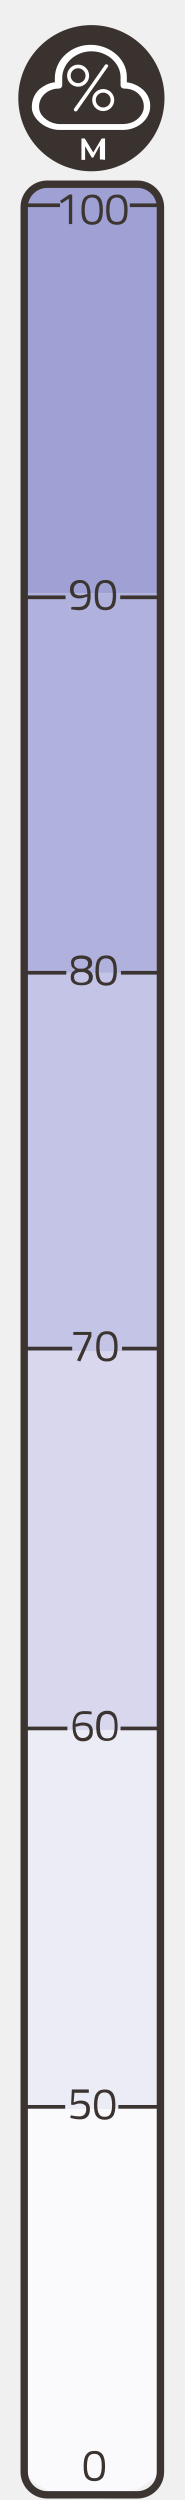
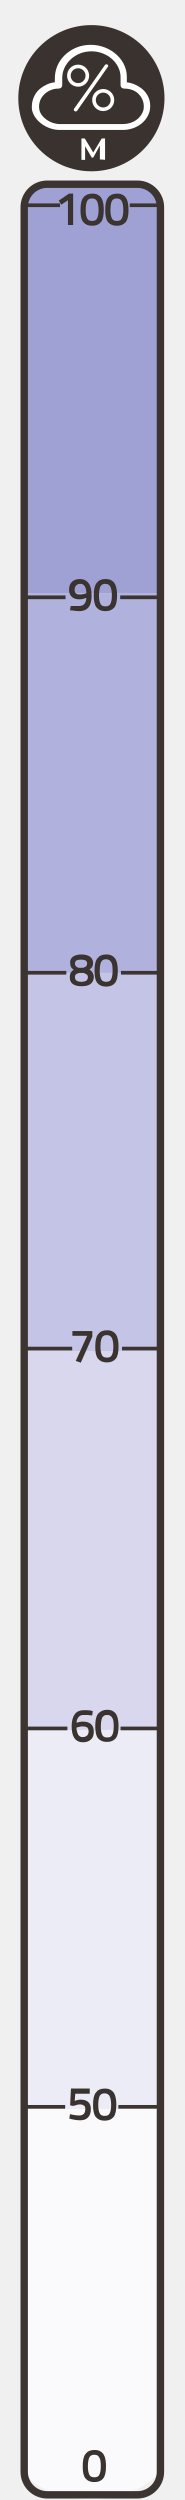
<svg xmlns="http://www.w3.org/2000/svg" xmlns:xlink="http://www.w3.org/1999/xlink" version="1.1" id="Livello_1" x="0px" y="0px" width="50px" height="677px" viewBox="0 0 48.7 677.2" style="enable-background:new 0 0 48.7 677.2;" xml:space="preserve">
  <style type="text/css">
- 	.st0{clip-path:url(#SVGID_00000039846302260393032220000012970815574539548069_);fill:#FAFAFD;}
- 	.st1{clip-path:url(#SVGID_00000095331347969984798020000000901204797291579062_);fill:#D8D7EE;}
- 	.st2{clip-path:url(#SVGID_00000088841894550341754560000005951564212119991691_);fill:#C4C5E6;}
- 	.st3{clip-path:url(#SVGID_00000048480450729235291400000012059688471200367505_);fill:#ECECF7;}
- 	.st4{clip-path:url(#SVGID_00000013883856804890961980000002614390541593417103_);fill:#B0B2DD;}
- 	.st5{clip-path:url(#SVGID_00000109718418214397845780000001286890782776214161_);fill:#9FA1D5;}
+ 	.st0{clip-path:url(#SVGID_00000113328559670011800060000005224188918699277239_);fill:#FAFAFD;}
+ 	.st1{clip-path:url(#SVGID_00000087405363410159640410000002343563744037217416_);fill:#D8D7EE;}
+ 	.st2{clip-path:url(#SVGID_00000129895457812899274520000012267351174770960816_);fill:#C4C5E6;}
+ 	.st3{clip-path:url(#SVGID_00000173144902733852965710000007922926027894266522_);fill:#ECECF7;}
+ 	.st4{clip-path:url(#SVGID_00000150790462982777237670000012506308704209379774_);fill:#B0B2DD;}
+ 	.st5{clip-path:url(#SVGID_00000109736124145307453850000011511168233301412249_);fill:#9FA1D5;}
	.st6{fill:#39322E;}
	.st7{fill:none;}
	.st8{fill:none;stroke:#3C3430;stroke-width:2;stroke-miterlimit:9.772;}
- 	.st9{fill:#3C3530;}
+ 	.st9{fill:#3C3530;stroke:#39322E;stroke-width:0.5;stroke-miterlimit:10;}
	.st10{fill:none;stroke:#3C3430;stroke-miterlimit:9.772;}
- 	.st11{fill:#3C3430;}
- 	.st12{fill:#3B3330;}
+ 	.st11{fill:#3C3430;stroke:#39322E;stroke-width:0.5;stroke-miterlimit:10;}
+ 	.st12{fill:#3B3330;stroke:#39322E;stroke-width:0.5;stroke-miterlimit:10;}
	.st13{fill:#FFFFFF;}
	.st14{fill:#FFFFFF;stroke:#FFFFFF;stroke-width:0.489;stroke-miterlimit:9.772;}
	.st15{fill:none;stroke:#FFFFFF;stroke-width:0.977;stroke-miterlimit:9.772;}
</style>
  <g>
    <g>
      <g>
        <g>
          <g>
            <g>
-               <defs>
-                 <path id="SVGID_1_" d="M42.5,668.6c-0.6,3.9-9.7,8.5-17.6,8.5l0,0c-7.8,0.4-18.7-3.8-18.7-8.5V55.2         c1.7-5.7,11.2-8.8,17.5-8.8l0,0c7.4,0,17,3.4,18.9,9.2V668.6L42.5,668.6z" />
-               </defs>
-               <clipPath id="SVGID_00000144312688595791116900000012238267833675157642_">
-                 <use xlink:href="#SVGID_1_" style="overflow:visible;" />
-               </clipPath>
-               <rect x="-2.7" y="571.2" style="clip-path:url(#SVGID_00000144312688595791116900000012238267833675157642_);fill:#FAFAFD;" width="54.1" height="112.9" />
+               <g>
+                 <defs>
+                   <path id="SVGID_1_" d="M42.5,668.6c-0.6,3.9-9.7,8.5-17.6,8.5l0,0c-7.8,0.4-18.7-3.8-18.7-8.5V55.2          c1.7-5.7,11.2-8.8,17.5-8.8l0,0c7.4,0,17,3.4,18.9,9.2L42.5,668.6L42.5,668.6z" />
+                 </defs>
+                 <clipPath id="SVGID_00000096020577828337834900000016979318043027982483_">
+                   <use xlink:href="#SVGID_1_" style="overflow:visible;" />
+                 </clipPath>
+                 <rect x="-2.7" y="571.2" style="clip-path:url(#SVGID_00000096020577828337834900000016979318043027982483_);fill:#FAFAFD;" width="54.1" height="112.9" />
+               </g>
            </g>
          </g>
        </g>
      </g>
      <g>
        <g>
          <g>
            <g>
-               <defs>
-                 <path id="SVGID_00000045579994541705425250000008494995007312594352_" d="M42.5,668.6c-0.6,3.9-9.7,8.5-17.6,8.5l0,0         c-7.8,0.4-18.7-3.8-18.7-8.5V55.2c1.7-5.7,11.2-8.8,17.5-8.8l0,0c7.4,0,17,3.4,18.9,9.2V668.6L42.5,668.6z" />
-               </defs>
-               <clipPath id="SVGID_00000117643985047917135980000013893541516068563610_">
-                 <use xlink:href="#SVGID_00000045579994541705425250000008494995007312594352_" style="overflow:visible;" />
-               </clipPath>
-               <rect x="-2.1" y="366" style="clip-path:url(#SVGID_00000117643985047917135980000013893541516068563610_);fill:#D8D7EE;" width="54.1" height="102.7" />
+               <g>
+                 <defs>
+                   <path id="SVGID_00000095304815978995820950000010171732834451836066_" d="M42.5,668.6c-0.6,3.9-9.7,8.5-17.6,8.5l0,0          c-7.8,0.4-18.7-3.8-18.7-8.5V55.2c1.7-5.7,11.2-8.8,17.5-8.8l0,0c7.4,0,17,3.4,18.9,9.2L42.5,668.6L42.5,668.6z" />
+                 </defs>
+                 <clipPath id="SVGID_00000011013822747009612020000010115145018096794784_">
+                   <use xlink:href="#SVGID_00000095304815978995820950000010171732834451836066_" style="overflow:visible;" />
+                 </clipPath>
+                 <rect x="-2.1" y="366" style="clip-path:url(#SVGID_00000011013822747009612020000010115145018096794784_);fill:#D8D7EE;" width="54.1" height="102.7" />
+               </g>
            </g>
          </g>
        </g>
      </g>
      <g>
        <g>
          <g>
            <g>
-               <defs>
-                 <path id="SVGID_00000085239322399740282290000005348104868485726852_" d="M42.5,668.6c-0.6,3.9-9.7,8.5-17.6,8.5l0,0         c-7.8,0.4-18.7-3.8-18.7-8.5V55.2c1.7-5.7,11.2-8.8,17.5-8.8l0,0c7.4,0,17,3.4,18.9,9.2V668.6L42.5,668.6z" />
-               </defs>
-               <clipPath id="SVGID_00000051371718186537268060000009788498120636809657_">
-                 <use xlink:href="#SVGID_00000085239322399740282290000005348104868485726852_" style="overflow:visible;" />
-               </clipPath>
-               <rect x="-2.1" y="263.3" style="clip-path:url(#SVGID_00000051371718186537268060000009788498120636809657_);fill:#C4C5E6;" width="54.1" height="102.7" />
+               <g>
+                 <defs>
+                   <path id="SVGID_00000158017769231070682170000004712093218169339264_" d="M42.5,668.6c-0.6,3.9-9.7,8.5-17.6,8.5l0,0          c-7.8,0.4-18.7-3.8-18.7-8.5V55.2c1.7-5.7,11.2-8.8,17.5-8.8l0,0c7.4,0,17,3.4,18.9,9.2L42.5,668.6L42.5,668.6z" />
+                 </defs>
+                 <clipPath id="SVGID_00000183955632313631303170000003768960862528590516_">
+                   <use xlink:href="#SVGID_00000158017769231070682170000004712093218169339264_" style="overflow:visible;" />
+                 </clipPath>
+                 <rect x="-2.1" y="263.3" style="clip-path:url(#SVGID_00000183955632313631303170000003768960862528590516_);fill:#C4C5E6;" width="54.1" height="102.7" />
+               </g>
            </g>
          </g>
        </g>
      </g>
      <g>
        <g>
          <g>
            <g>
-               <defs>
-                 <path id="SVGID_00000008137313380536459020000003328140434169758618_" d="M42.5,668.6c-0.6,3.9-9.7,8.5-17.6,8.5l0,0         c-7.8,0.4-18.7-3.8-18.7-8.5V55.2c1.7-5.7,11.2-8.8,17.5-8.8l0,0c7.4,0,17,3.4,18.9,9.2V668.6L42.5,668.6z" />
-               </defs>
-               <clipPath id="SVGID_00000018200341715791254420000010769621625721469595_">
-                 <use xlink:href="#SVGID_00000008137313380536459020000003328140434169758618_" style="overflow:visible;" />
-               </clipPath>
-               <rect x="-2.7" y="468.6" style="clip-path:url(#SVGID_00000018200341715791254420000010769621625721469595_);fill:#ECECF7;" width="54.1" height="102.7" />
+               <g>
+                 <defs>
+                   <path id="SVGID_00000136398090015216162610000003001075698412020134_" d="M42.5,668.6c-0.6,3.9-9.7,8.5-17.6,8.5l0,0          c-7.8,0.4-18.7-3.8-18.7-8.5V55.2c1.7-5.7,11.2-8.8,17.5-8.8l0,0c7.4,0,17,3.4,18.9,9.2L42.5,668.6L42.5,668.6z" />
+                 </defs>
+                 <clipPath id="SVGID_00000102521242824209333230000011828251799423085993_">
+                   <use xlink:href="#SVGID_00000136398090015216162610000003001075698412020134_" style="overflow:visible;" />
+                 </clipPath>
+                 <rect x="-2.7" y="468.6" style="clip-path:url(#SVGID_00000102521242824209333230000011828251799423085993_);fill:#ECECF7;" width="54.1" height="102.7" />
+               </g>
            </g>
          </g>
        </g>
      </g>
      <g>
        <g>
          <g>
            <g>
-               <defs>
-                 <path id="SVGID_00000118396317786829730140000012450765979903632787_" d="M42.5,668.6c-0.6,3.9-9.7,8.5-17.6,8.5l0,0         c-7.8,0.4-18.7-3.8-18.7-8.5V55.2c1.7-5.7,11.2-8.8,17.5-8.8l0,0c7.4,0,17,3.4,18.9,9.2V668.6L42.5,668.6z" />
-               </defs>
-               <clipPath id="SVGID_00000134229132395981042620000015510061508409143426_">
-                 <use xlink:href="#SVGID_00000118396317786829730140000012450765979903632787_" style="overflow:visible;" />
-               </clipPath>
-               <rect x="-2.1" y="160.8" style="clip-path:url(#SVGID_00000134229132395981042620000015510061508409143426_);fill:#B0B2DD;" width="54.1" height="102.7" />
+               <g>
+                 <defs>
+                   <path id="SVGID_00000091700133419486411130000006570951517097057418_" d="M42.5,668.6c-0.6,3.9-9.7,8.5-17.6,8.5l0,0          c-7.8,0.4-18.7-3.8-18.7-8.5V55.2c1.7-5.7,11.2-8.8,17.5-8.8l0,0c7.4,0,17,3.4,18.9,9.2L42.5,668.6L42.5,668.6z" />
+                 </defs>
+                 <clipPath id="SVGID_00000044169954895347337680000016219017775639553186_">
+                   <use xlink:href="#SVGID_00000091700133419486411130000006570951517097057418_" style="overflow:visible;" />
+                 </clipPath>
+                 <rect x="-2.1" y="160.8" style="clip-path:url(#SVGID_00000044169954895347337680000016219017775639553186_);fill:#B0B2DD;" width="54.1" height="102.7" />
+               </g>
            </g>
          </g>
        </g>
      </g>
      <g>
        <g>
          <g>
            <g>
-               <defs>
-                 <path id="SVGID_00000013164665839609384480000006375249136742228395_" d="M42.5,668.6c-0.6,3.9-9.7,8.5-17.6,8.5l0,0         c-7.8,0.4-18.7-3.8-18.7-8.5V55.2c1.7-5.7,11.2-8.8,17.5-8.8l0,0c7.4,0,17,3.4,18.9,9.2V668.6L42.5,668.6z" />
-               </defs>
-               <clipPath id="SVGID_00000106835610854187278530000000947782260891679677_">
-                 <use xlink:href="#SVGID_00000013164665839609384480000006375249136742228395_" style="overflow:visible;" />
-               </clipPath>
-               <polygon style="clip-path:url(#SVGID_00000106835610854187278530000000947782260891679677_);fill:#9FA1D5;" points="        -2.9,49.1 51.2,49.1 51.4,160.8 -2.7,160.8       " />
+               <g>
+                 <defs>
+                   <path id="SVGID_00000182506709604302628180000014953636443560757691_" d="M42.5,668.6c-0.6,3.9-9.7,8.5-17.6,8.5l0,0          c-7.8,0.4-18.7-3.8-18.7-8.5V55.2c1.7-5.7,11.2-8.8,17.5-8.8l0,0c7.4,0,17,3.4,18.9,9.2L42.5,668.6L42.5,668.6z" />
+                 </defs>
+                 <clipPath id="SVGID_00000028301618800120814430000016290364965933763248_">
+                   <use xlink:href="#SVGID_00000182506709604302628180000014953636443560757691_" style="overflow:visible;" />
+                 </clipPath>
+                 <polygon style="clip-path:url(#SVGID_00000028301618800120814430000016290364965933763248_);fill:#9FA1D5;" points="         -2.9,49.1 51.2,49.1 51.4,160.8 -2.7,160.8        " />
+               </g>
            </g>
          </g>
        </g>
      </g>
    </g>
  </g>
  <circle class="st6" cx="24.1" cy="26.6" r="19.8" />
  <rect x="11.1" y="632" class="st7" width="15.4" height="11.8" />
  <path class="st8" d="M36.6,675.8H12.1c-3.4,0-6.2-2.8-6.2-6.2V56.1c0-3.4,2.8-6.2,6.2-6.2h24.5c3.4,0,6.2,2.8,6.2,6.2v613.5  C42.8,673,40,675.8,36.6,675.8z" />
  <g>
-     <path class="st9" d="M18.9,52.8v7.9H18v-6.9l-2,1.3l-0.4-0.7l2.5-1.7H18.9z" />
-     <path class="st9" d="M24.3,52.7c0.7,0,1.2,0.1,1.6,0.4c0.9,0.5,1.3,1.8,1.3,3.8c0,1.4-0.2,2.5-0.7,3.1c-0.5,0.6-1.2,0.9-2.2,0.9   s-1.7-0.3-2.2-0.9c-0.5-0.6-0.7-1.6-0.7-3.1c0-1.5,0.2-2.6,0.7-3.2C22.6,53,23.4,52.7,24.3,52.7z M24.3,53.5   c-0.5,0-0.8,0.1-1.1,0.3c-0.6,0.4-0.9,1.4-0.9,3.1c0,1.2,0.2,2,0.5,2.5c0.3,0.5,0.8,0.7,1.5,0.7s1.2-0.2,1.5-0.7   c0.3-0.5,0.5-1.3,0.5-2.5s-0.2-2.1-0.5-2.6S25,53.5,24.3,53.5z" />
-     <path class="st9" d="M31,52.7c0.7,0,1.2,0.1,1.6,0.4c0.9,0.5,1.3,1.8,1.3,3.8c0,1.4-0.2,2.5-0.7,3.1c-0.5,0.6-1.2,0.9-2.2,0.9   s-1.7-0.3-2.2-0.9c-0.5-0.6-0.7-1.6-0.7-3.1c0-1.5,0.2-2.6,0.7-3.2C29.3,53,30.1,52.7,31,52.7z M31,53.5c-0.5,0-0.8,0.1-1.1,0.3   c-0.6,0.4-0.9,1.4-0.9,3.1c0,1.2,0.2,2,0.5,2.5c0.3,0.5,0.8,0.7,1.5,0.7s1.2-0.2,1.5-0.7c0.3-0.5,0.5-1.3,0.5-2.5s-0.2-2.1-0.5-2.6   S31.7,53.5,31,53.5z" />
+     <path class="st9" d="M18.9,52.8v7.9H18v-6.9l-2,1.3l-0.4-0.7l2.5-1.7h0.8V52.8z" />
+     <path class="st9" d="M24.3,52.7c0.7,0,1.2,0.1,1.6,0.4c0.9,0.5,1.3,1.8,1.3,3.8c0,1.4-0.2,2.5-0.7,3.1s-1.2,0.9-2.2,0.9   s-1.7-0.3-2.2-0.9c-0.5-0.6-0.7-1.6-0.7-3.1s0.2-2.6,0.7-3.2C22.6,53,23.4,52.7,24.3,52.7z M24.3,53.5c-0.5,0-0.8,0.1-1.1,0.3   c-0.6,0.4-0.9,1.4-0.9,3.1c0,1.2,0.2,2,0.5,2.5s0.8,0.7,1.5,0.7s1.2-0.2,1.5-0.7s0.5-1.3,0.5-2.5s-0.2-2.1-0.5-2.6   S25,53.5,24.3,53.5z" />
+     <path class="st9" d="M31,52.7c0.7,0,1.2,0.1,1.6,0.4c0.9,0.5,1.3,1.8,1.3,3.8c0,1.4-0.2,2.5-0.7,3.1S32,60.9,31,60.9   s-1.7-0.3-2.2-0.9c-0.5-0.6-0.7-1.6-0.7-3.1s0.2-2.6,0.7-3.2C29.3,53,30.1,52.7,31,52.7z M31,53.5c-0.5,0-0.8,0.1-1.1,0.3   c-0.6,0.4-0.9,1.4-0.9,3.1c0,1.2,0.2,2,0.5,2.5s0.8,0.7,1.5,0.7s1.2-0.2,1.5-0.7s0.5-1.3,0.5-2.5s-0.2-2.1-0.5-2.6   S31.7,53.5,31,53.5z" />
  </g>
  <line class="st10" x1="6.5" y1="55.6" x2="15.6" y2="55.6" />
  <line class="st10" x1="42.6" y1="55.6" x2="34.5" y2="55.6" />
  <g>
-     <path class="st11" d="M19.2,361.6v-0.8h4.9v1.2l-3,6.8l-0.9-0.3l3-6.6v-0.3H19.2z" />
-     <path class="st11" d="M28.3,360.6c0.7,0,1.2,0.1,1.6,0.4c0.9,0.5,1.3,1.8,1.3,3.8c0,1.4-0.2,2.5-0.7,3.1c-0.5,0.6-1.2,0.9-2.2,0.9   s-1.7-0.3-2.2-0.9c-0.5-0.6-0.7-1.6-0.7-3.1c0-1.5,0.2-2.6,0.7-3.2C26.6,360.9,27.3,360.6,28.3,360.6z M28.3,361.4   c-0.5,0-0.8,0.1-1.1,0.3c-0.6,0.4-0.9,1.4-0.9,3.1c0,1.2,0.2,2,0.5,2.5c0.3,0.5,0.8,0.7,1.5,0.7s1.2-0.2,1.5-0.7   c0.3-0.5,0.5-1.3,0.5-2.5s-0.2-2.1-0.5-2.6S29,361.4,28.3,361.4z" />
+     <path class="st11" d="M19.2,361.6v-0.8h4.9v1.2l-3,6.8l-0.9-0.3l3-6.6v-0.3L19.2,361.6L19.2,361.6z" />
+     <path class="st11" d="M28.3,360.6c0.7,0,1.2,0.1,1.6,0.4c0.9,0.5,1.3,1.8,1.3,3.8c0,1.4-0.2,2.5-0.7,3.1s-1.2,0.9-2.2,0.9   s-1.7-0.3-2.2-0.9s-0.7-1.6-0.7-3.1s0.2-2.6,0.7-3.2C26.6,360.9,27.3,360.6,28.3,360.6z M28.3,361.4c-0.5,0-0.8,0.1-1.1,0.3   c-0.6,0.4-0.9,1.4-0.9,3.1c0,1.2,0.2,2,0.5,2.5s0.8,0.7,1.5,0.7s1.2-0.2,1.5-0.7s0.5-1.3,0.5-2.5s-0.2-2.1-0.5-2.6   S29,361.4,28.3,361.4z" />
  </g>
  <line class="st10" x1="6.6" y1="365.3" x2="18.9" y2="365.3" />
  <line class="st10" x1="43" y1="365.3" x2="32.4" y2="365.3" />
  <g>
-     <path class="st11" d="M20.8,164.4c1.4,0,2.2-0.9,2.2-2.8c-0.8,0.3-1.5,0.5-2.1,0.5c-1.7,0-2.6-0.8-2.6-2.4c0-0.8,0.2-1.4,0.7-1.9   s1.2-0.7,2-0.7c1,0,1.7,0.4,2.2,1.1c0.5,0.7,0.7,1.8,0.7,3.2c0,1.4-0.3,2.4-0.8,3s-1.3,0.9-2.3,0.9c-0.6,0-1.2-0.1-1.9-0.2l-0.3,0   l0.1-0.7C19.4,164.4,20.1,164.4,20.8,164.4z M21,161.3c0.5,0,1.1-0.1,1.7-0.3l0.3-0.1c0-2-0.7-3-1.9-3c-0.6,0-1,0.2-1.3,0.5   c-0.3,0.3-0.5,0.8-0.5,1.3C19.3,160.8,19.8,161.3,21,161.3z" />
-     <path class="st11" d="M27.9,157.1c0.7,0,1.2,0.1,1.6,0.4c0.9,0.5,1.3,1.8,1.3,3.8c0,1.4-0.2,2.5-0.7,3.1c-0.5,0.6-1.2,0.9-2.2,0.9   s-1.7-0.3-2.2-0.9c-0.5-0.6-0.7-1.6-0.7-3.1c0-1.5,0.2-2.6,0.7-3.2C26.2,157.4,26.9,157.1,27.9,157.1z M27.9,157.9   c-0.5,0-0.8,0.1-1.1,0.3c-0.6,0.4-0.9,1.4-0.9,3.1c0,1.2,0.2,2,0.5,2.5c0.3,0.5,0.8,0.7,1.5,0.7s1.2-0.2,1.5-0.7   c0.3-0.5,0.5-1.3,0.5-2.5s-0.2-2.1-0.5-2.6S28.6,157.9,27.9,157.9z" />
+     <path class="st11" d="M20.8,164.4c1.4,0,2.2-0.9,2.2-2.8c-0.8,0.3-1.5,0.5-2.1,0.5c-1.7,0-2.6-0.8-2.6-2.4c0-0.8,0.2-1.4,0.7-1.9   s1.2-0.7,2-0.7c1,0,1.7,0.4,2.2,1.1c0.5,0.7,0.7,1.8,0.7,3.2s-0.3,2.4-0.8,3s-1.3,0.9-2.3,0.9c-0.6,0-1.2-0.1-1.9-0.2h-0.3l0.1-0.7   C19.4,164.4,20.1,164.4,20.8,164.4z M21,161.3c0.5,0,1.1-0.1,1.7-0.3l0.3-0.1c0-2-0.7-3-1.9-3c-0.6,0-1,0.2-1.3,0.5   s-0.5,0.8-0.5,1.3C19.3,160.8,19.8,161.3,21,161.3z" />
+     <path class="st11" d="M27.9,157.1c0.7,0,1.2,0.1,1.6,0.4c0.9,0.5,1.3,1.8,1.3,3.8c0,1.4-0.2,2.5-0.7,3.1s-1.2,0.9-2.2,0.9   s-1.7-0.3-2.2-0.9c-0.5-0.6-0.7-1.6-0.7-3.1s0.2-2.6,0.7-3.2C26.2,157.4,26.9,157.1,27.9,157.1z M27.9,157.9   c-0.5,0-0.8,0.1-1.1,0.3c-0.6,0.4-0.9,1.4-0.9,3.1c0,1.2,0.2,2,0.5,2.5s0.8,0.7,1.5,0.7s1.2-0.2,1.5-0.7s0.5-1.3,0.5-2.5   s-0.2-2.1-0.5-2.6S28.6,157.9,27.9,157.9z" />
  </g>
  <line class="st10" x1="6.1" y1="161.8" x2="17.1" y2="161.8" />
  <line class="st10" x1="42.5" y1="161.8" x2="31.9" y2="161.8" />
  <g>
-     <path class="st12" d="M24.9,663.9c0.7,0,1.2,0.1,1.6,0.4c0.9,0.5,1.3,1.8,1.3,3.8c0,1.4-0.2,2.5-0.7,3.1c-0.5,0.6-1.2,0.9-2.2,0.9   s-1.7-0.3-2.2-0.9c-0.5-0.6-0.7-1.6-0.7-3.1c0-1.5,0.2-2.6,0.7-3.2C23.2,664.2,23.9,663.9,24.9,663.9z M24.9,664.7   c-0.5,0-0.8,0.1-1.1,0.3c-0.6,0.4-0.9,1.4-0.9,3.1c0,1.2,0.2,2,0.5,2.5c0.3,0.5,0.8,0.7,1.5,0.7s1.2-0.2,1.5-0.7   c0.3-0.5,0.5-1.3,0.5-2.5s-0.1-2.1-0.5-2.6C26.1,664.9,25.6,664.7,24.9,664.7z" />
+     <path class="st12" d="M24.9,663.9c0.7,0,1.2,0.1,1.6,0.4c0.9,0.5,1.3,1.8,1.3,3.8c0,1.4-0.2,2.5-0.7,3.1s-1.2,0.9-2.2,0.9   s-1.7-0.3-2.2-0.9c-0.5-0.6-0.7-1.6-0.7-3.1s0.2-2.6,0.7-3.2C23.2,664.2,23.9,663.9,24.9,663.9z M24.9,664.7   c-0.5,0-0.8,0.1-1.1,0.3c-0.6,0.4-0.9,1.4-0.9,3.1c0,1.2,0.2,2,0.5,2.5s0.8,0.7,1.5,0.7s1.2-0.2,1.5-0.7s0.5-1.3,0.5-2.5   s-0.1-2.1-0.5-2.6C26.1,664.9,25.6,664.7,24.9,664.7z" />
  </g>
  <g>
-     <path class="st12" d="M24.1,464.4c-0.7-0.1-1.4-0.1-2.1-0.1c-0.7,0-1.2,0.2-1.6,0.7c-0.4,0.5-0.6,1.1-0.6,2l0.3-0.1   c0.2-0.1,0.5-0.1,0.8-0.2s0.6-0.1,0.9-0.1c1.8,0,2.7,0.8,2.7,2.5c0,0.8-0.2,1.5-0.7,1.9c-0.5,0.5-1.2,0.7-2,0.7   c-1.9,0-2.8-1.4-2.8-4.1c0-1.4,0.3-2.4,0.8-3.1c0.5-0.7,1.3-1,2.3-1c0.6,0,1.3,0,1.8,0.1l0.3,0.1L24.1,464.4z M21.8,467.4   c-0.3,0-0.6,0-0.9,0.1c-0.3,0.1-0.6,0.1-0.8,0.2l-0.3,0.1c0,0.9,0.2,1.6,0.5,2.2c0.3,0.5,0.8,0.8,1.4,0.8c0.6,0,1.1-0.2,1.4-0.5   c0.3-0.3,0.5-0.7,0.5-1.3c0-0.6-0.2-1-0.5-1.3C22.7,467.5,22.3,467.4,21.8,467.4z" />
-     <path class="st12" d="M28.3,463.4c0.7,0,1.2,0.1,1.6,0.4c0.9,0.5,1.3,1.8,1.3,3.8c0,1.4-0.2,2.5-0.7,3.1c-0.5,0.6-1.2,0.9-2.2,0.9   s-1.7-0.3-2.2-0.9c-0.5-0.6-0.7-1.6-0.7-3.1c0-1.5,0.2-2.6,0.7-3.2C26.6,463.8,27.4,463.4,28.3,463.4z M28.4,464.3   c-0.5,0-0.8,0.1-1.1,0.3c-0.6,0.4-0.9,1.4-0.9,3.1c0,1.2,0.2,2,0.5,2.5c0.3,0.5,0.8,0.7,1.5,0.7s1.2-0.2,1.5-0.7   c0.3-0.5,0.5-1.3,0.5-2.5s-0.1-2.1-0.5-2.6C29.5,464.5,29,464.3,28.4,464.3z" />
+     <path class="st12" d="M24.1,464.4c-0.7-0.1-1.4-0.1-2.1-0.1s-1.2,0.2-1.6,0.7s-0.6,1.1-0.6,2l0.3-0.1c0.2-0.1,0.5-0.1,0.8-0.2   s0.6-0.1,0.9-0.1c1.8,0,2.7,0.8,2.7,2.5c0,0.8-0.2,1.5-0.7,1.9c-0.5,0.5-1.2,0.7-2,0.7c-1.9,0-2.8-1.4-2.8-4.1   c0-1.4,0.3-2.4,0.8-3.1s1.3-1,2.3-1c0.6,0,1.3,0,1.8,0.1l0.3,0.1L24.1,464.4z M21.8,467.4c-0.3,0-0.6,0-0.9,0.1s-0.6,0.1-0.8,0.2   l-0.3,0.1c0,0.9,0.2,1.6,0.5,2.2c0.3,0.5,0.8,0.8,1.4,0.8s1.1-0.2,1.4-0.5s0.5-0.7,0.5-1.3c0-0.6-0.2-1-0.5-1.3   C22.7,467.5,22.3,467.4,21.8,467.4z" />
+     <path class="st12" d="M28.3,463.4c0.7,0,1.2,0.1,1.6,0.4c0.9,0.5,1.3,1.8,1.3,3.8c0,1.4-0.2,2.5-0.7,3.1s-1.2,0.9-2.2,0.9   s-1.7-0.3-2.2-0.9s-0.7-1.6-0.7-3.1s0.2-2.6,0.7-3.2C26.6,463.8,27.4,463.4,28.3,463.4z M28.4,464.3c-0.5,0-0.8,0.1-1.1,0.3   c-0.6,0.4-0.9,1.4-0.9,3.1c0,1.2,0.2,2,0.5,2.5s0.8,0.7,1.5,0.7s1.2-0.2,1.5-0.7s0.5-1.3,0.5-2.5s-0.1-2.1-0.5-2.6   C29.5,464.5,29,464.3,28.4,464.3z" />
  </g>
  <line class="st10" x1="6.2" y1="468.2" x2="17.6" y2="468.2" />
  <line class="st10" x1="42.6" y1="468.2" x2="32" y2="468.2" />
  <g>
    <path class="st13" d="M15.5,35.2h17.1c3.6,0,6.6-2.2,7.3-5.2c0.4-2-0.1-3.9-1.5-5.4c-1.2-1.2-2.9-2.1-4.7-2.3v-1.5   c0-5.2-5.3-9.2-10.9-8.6c-4.8,0.5-8.6,4.3-8.6,9v1.1c-1.5,0.1-3,0.9-4.1,1.8c-1.7,1.5-2.3,3.6-2.1,5.6   C8.6,32.8,12.1,35.2,15.5,35.2z M11.5,25.4c1-0.9,2.3-1.4,3.7-1.4c0.6,0,1-0.4,1-0.9v-2c0-3.8,3.5-7.2,7.9-7.2c4.3,0,7.9,3.2,7.9,7   v2.2c0,0.5,0.4,0.9,1,0.9c1.7,0,3.2,0.6,4.1,1.7c1,1.1,1.4,2.6,1.1,4.1c-0.6,2.2-2.8,3.8-5.5,3.8H15.5c-2.5,0-5.1-1.8-5.5-3.9   C9.7,28,10.3,26.5,11.5,25.4z" />
  </g>
  <g>
-     <path class="st12" d="M23.4,566.1v0.8h-3.9l-0.2,2.6c0.6-0.3,1.2-0.5,1.9-0.5c1.7,0,2.5,0.8,2.5,2.3c0,0.9-0.2,1.6-0.7,2.1   c-0.5,0.5-1.1,0.7-2,0.7c-0.7,0-1.4-0.1-2.2-0.3l-0.4-0.1l0.1-0.7c0.9,0.2,1.7,0.3,2.3,0.3s1.1-0.2,1.4-0.5   c0.3-0.3,0.5-0.8,0.5-1.4s-0.1-1-0.4-1.2s-0.7-0.4-1.2-0.4c-0.3,0-0.6,0-0.9,0.1c-0.3,0.1-0.6,0.2-0.7,0.2l-0.3,0.1l-0.6-0.1   l0.2-4.1H23.4z" />
-     <path class="st12" d="M27.7,566c0.7,0,1.2,0.1,1.6,0.4c0.9,0.5,1.3,1.8,1.3,3.8c0,1.4-0.2,2.5-0.7,3.1c-0.5,0.6-1.2,0.9-2.2,0.9   s-1.7-0.3-2.2-0.9c-0.5-0.6-0.7-1.6-0.7-3.1c0-1.5,0.2-2.6,0.7-3.2C26,566.3,26.7,566,27.7,566z M27.7,566.8   c-0.5,0-0.8,0.1-1.1,0.3c-0.6,0.4-0.9,1.4-0.9,3.1c0,1.2,0.2,2,0.5,2.5c0.3,0.5,0.8,0.7,1.5,0.7s1.2-0.2,1.5-0.7   c0.3-0.5,0.5-1.3,0.5-2.5s-0.2-2.1-0.5-2.6S28.4,566.8,27.7,566.8z" />
+     <path class="st12" d="M23.4,566.1v0.8h-3.9l-0.2,2.6c0.6-0.3,1.2-0.5,1.9-0.5c1.7,0,2.5,0.8,2.5,2.3c0,0.9-0.2,1.6-0.7,2.1   s-1.1,0.7-2,0.7c-0.7,0-1.4-0.1-2.2-0.3l-0.4-0.1l0.1-0.7c0.9,0.2,1.7,0.3,2.3,0.3s1.1-0.2,1.4-0.5s0.5-0.8,0.5-1.4s-0.1-1-0.4-1.2   s-0.7-0.4-1.2-0.4c-0.3,0-0.6,0-0.9,0.1s-0.6,0.2-0.7,0.2l-0.3,0.1l-0.6-0.1l0.2-4.1h4.6V566.1z" />
+     <path class="st12" d="M27.7,566c0.7,0,1.2,0.1,1.6,0.4c0.9,0.5,1.3,1.8,1.3,3.8c0,1.4-0.2,2.5-0.7,3.1s-1.2,0.9-2.2,0.9   s-1.7-0.3-2.2-0.9c-0.5-0.6-0.7-1.6-0.7-3.1s0.2-2.6,0.7-3.2C26,566.3,26.7,566,27.7,566z M27.7,566.8c-0.5,0-0.8,0.1-1.1,0.3   c-0.6,0.4-0.9,1.4-0.9,3.1c0,1.2,0.2,2,0.5,2.5s0.8,0.7,1.5,0.7s1.2-0.2,1.5-0.7s0.5-1.3,0.5-2.5s-0.2-2.1-0.5-2.6   S28.4,566.8,27.7,566.8z" />
  </g>
  <line class="st10" x1="5.6" y1="570.7" x2="17" y2="570.7" />
  <line class="st10" x1="41.9" y1="570.7" x2="31.4" y2="570.7" />
  <g>
-     <path class="st11" d="M19.3,259.3c0.5-0.3,1.2-0.5,2.1-0.5s1.6,0.2,2.1,0.5c0.5,0.3,0.8,0.9,0.8,1.5c0,0.5-0.1,0.9-0.3,1.1   c-0.2,0.3-0.5,0.5-1,0.7c0.5,0.2,0.8,0.5,1.1,0.8c0.2,0.3,0.4,0.7,0.4,1.2c0,1.5-1,2.3-3,2.3c-2,0-3-0.7-3-2.1c0-0.6,0.1-1,0.3-1.3   c0.2-0.3,0.6-0.6,1-0.8c-0.4-0.2-0.7-0.5-0.9-0.7c-0.2-0.3-0.3-0.7-0.3-1.1C18.5,260.2,18.8,259.7,19.3,259.3z M19.4,264.7   c0,1,0.7,1.5,2,1.5c1.3,0,2-0.5,2-1.5c0-0.4-0.1-0.7-0.4-0.9c-0.2-0.2-0.6-0.4-1-0.5h-1.3c-0.4,0.1-0.8,0.3-1,0.5   C19.5,263.9,19.4,264.3,19.4,264.7z M23.2,261c0-0.9-0.6-1.3-1.9-1.3s-1.9,0.4-1.9,1.3c0,0.4,0.1,0.6,0.3,0.9   c0.2,0.2,0.5,0.4,0.9,0.5h1.3c0.4-0.1,0.8-0.3,1-0.5C23.1,261.6,23.2,261.3,23.2,261z" />
-     <path class="st11" d="M28.1,258.8c0.7,0,1.2,0.1,1.6,0.4c0.9,0.5,1.3,1.8,1.3,3.8c0,1.4-0.2,2.5-0.7,3.1c-0.5,0.6-1.2,0.9-2.2,0.9   s-1.7-0.3-2.2-0.9c-0.5-0.6-0.7-1.6-0.7-3.1c0-1.5,0.2-2.6,0.7-3.2C26.4,259.1,27.1,258.8,28.1,258.8z M28.1,259.6   c-0.5,0-0.8,0.1-1.1,0.3c-0.6,0.4-0.9,1.4-0.9,3.1c0,1.2,0.2,2,0.5,2.5c0.3,0.5,0.8,0.7,1.5,0.7s1.2-0.2,1.5-0.7   c0.3-0.5,0.5-1.3,0.5-2.5s-0.1-2.1-0.5-2.6C29.3,259.9,28.8,259.6,28.1,259.6z" />
+     <path class="st11" d="M19.3,259.3c0.5-0.3,1.2-0.5,2.1-0.5s1.6,0.2,2.1,0.5s0.8,0.9,0.8,1.5c0,0.5-0.1,0.9-0.3,1.1   c-0.2,0.3-0.5,0.5-1,0.7c0.5,0.2,0.8,0.5,1.1,0.8c0.2,0.3,0.4,0.7,0.4,1.2c0,1.5-1,2.3-3,2.3s-3-0.7-3-2.1c0-0.6,0.1-1,0.3-1.3   c0.2-0.3,0.6-0.6,1-0.8c-0.4-0.2-0.7-0.5-0.9-0.7c-0.2-0.3-0.3-0.7-0.3-1.1C18.5,260.2,18.8,259.7,19.3,259.3z M19.4,264.7   c0,1,0.7,1.5,2,1.5s2-0.5,2-1.5c0-0.4-0.1-0.7-0.4-0.9c-0.2-0.2-0.6-0.4-1-0.5h-1.3c-0.4,0.1-0.8,0.3-1,0.5   C19.5,263.9,19.4,264.3,19.4,264.7z M23.2,261c0-0.9-0.6-1.3-1.9-1.3s-1.9,0.4-1.9,1.3c0,0.4,0.1,0.6,0.3,0.9   c0.2,0.2,0.5,0.4,0.9,0.5h1.3c0.4-0.1,0.8-0.3,1-0.5C23.1,261.6,23.2,261.3,23.2,261z" />
+     <path class="st11" d="M28.1,258.8c0.7,0,1.2,0.1,1.6,0.4c0.9,0.5,1.3,1.8,1.3,3.8c0,1.4-0.2,2.5-0.7,3.1s-1.2,0.9-2.2,0.9   s-1.7-0.3-2.2-0.9s-0.7-1.6-0.7-3.1s0.2-2.6,0.7-3.2C26.4,259.1,27.1,258.8,28.1,258.8z M28.1,259.6c-0.5,0-0.8,0.1-1.1,0.3   c-0.6,0.4-0.9,1.4-0.9,3.1c0,1.2,0.2,2,0.5,2.5s0.8,0.7,1.5,0.7s1.2-0.2,1.5-0.7s0.5-1.3,0.5-2.5s-0.1-2.1-0.5-2.6   C29.3,259.9,28.8,259.6,28.1,259.6z" />
  </g>
  <line class="st10" x1="6.3" y1="263.5" x2="17.3" y2="263.5" />
  <line class="st10" x1="42.7" y1="263.5" x2="32.1" y2="263.5" />
-   <path class="st14" d="M19.6,29.6c0,0-0.1,0.2,0.1,0.3c0.1,0.1,0.3,0,0.3,0l4.2-6l4.2-6c0,0,0.1-0.1-0.1-0.2c-0.2-0.1-0.3,0-0.3,0  l-4.2,6L19.6,29.6z" />
+   <path class="st14" d="M19.6,29.6c0,0-0.1,0.2,0.1,0.3c0.1,0.1,0.3,0,0.3,0l4.2-6l4.2-6c0,0,0.1-0.1-0.1-0.2s-0.3,0-0.3,0l-4.2,6  L19.6,29.6z" />
  <circle class="st15" cx="20.5" cy="20.5" r="2.5" />
  <circle class="st15" cx="27.3" cy="27.1" r="2.5" />
  <g>
    <path class="st13" d="M26.4,43.2v-3.8l-1.8,3.3h-0.4l-1.8-3.1v3.7h-1v-5.8h0.9l2.3,3.8l2.3-3.8h0.9v5.8   C27.3,43.2,26.4,43.2,26.4,43.2z" />
  </g>
</svg>
